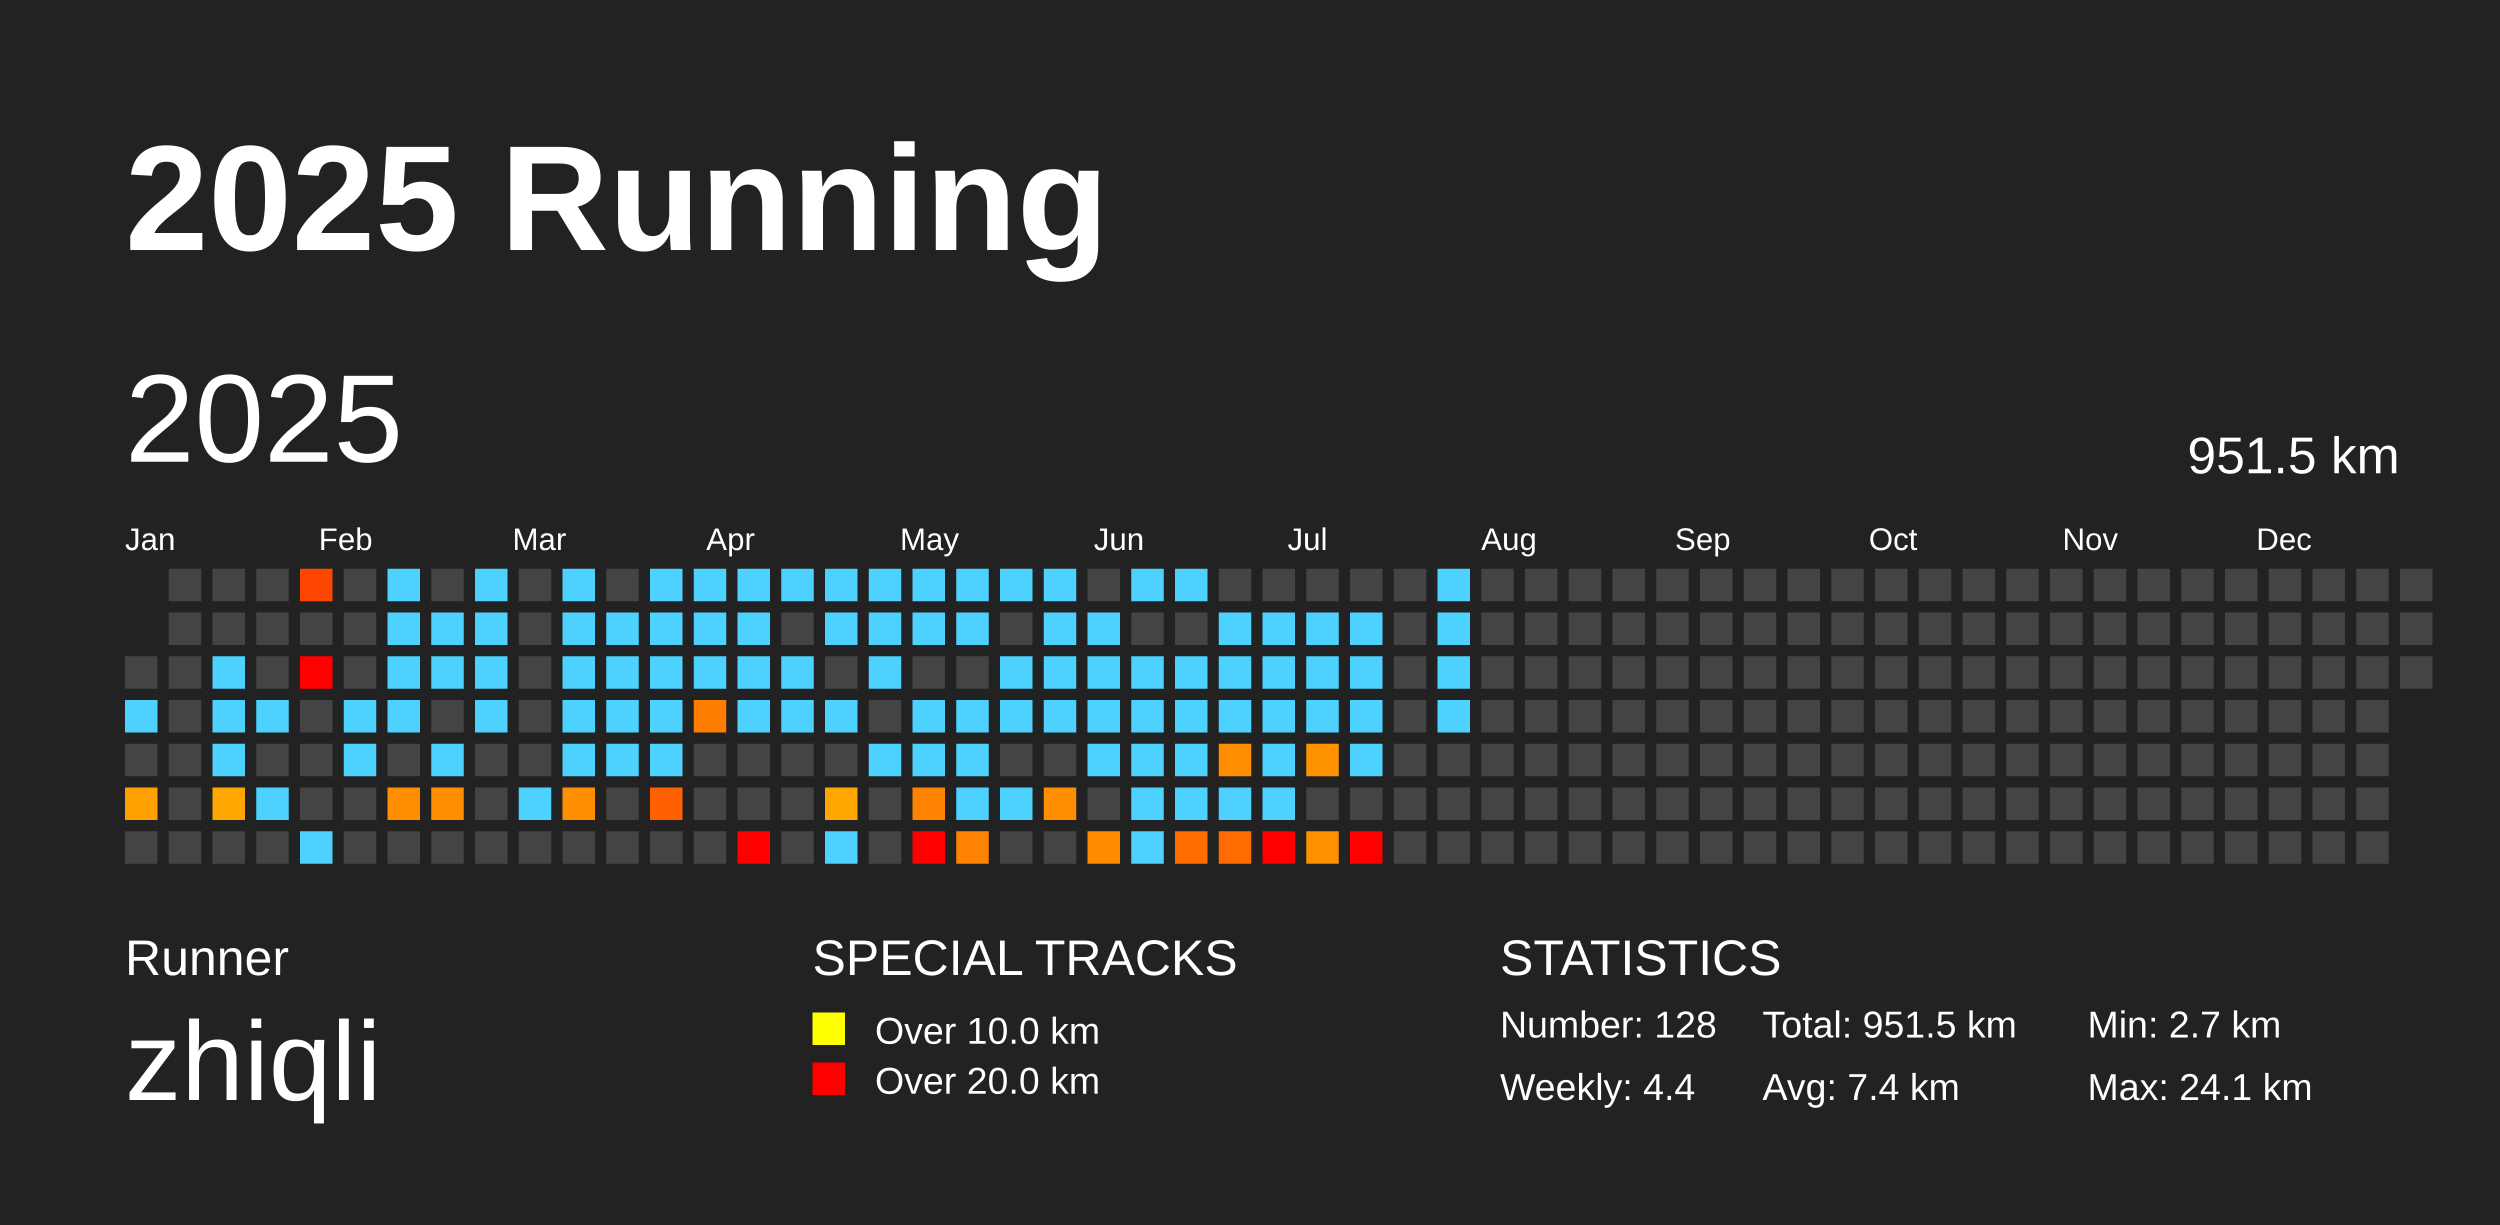
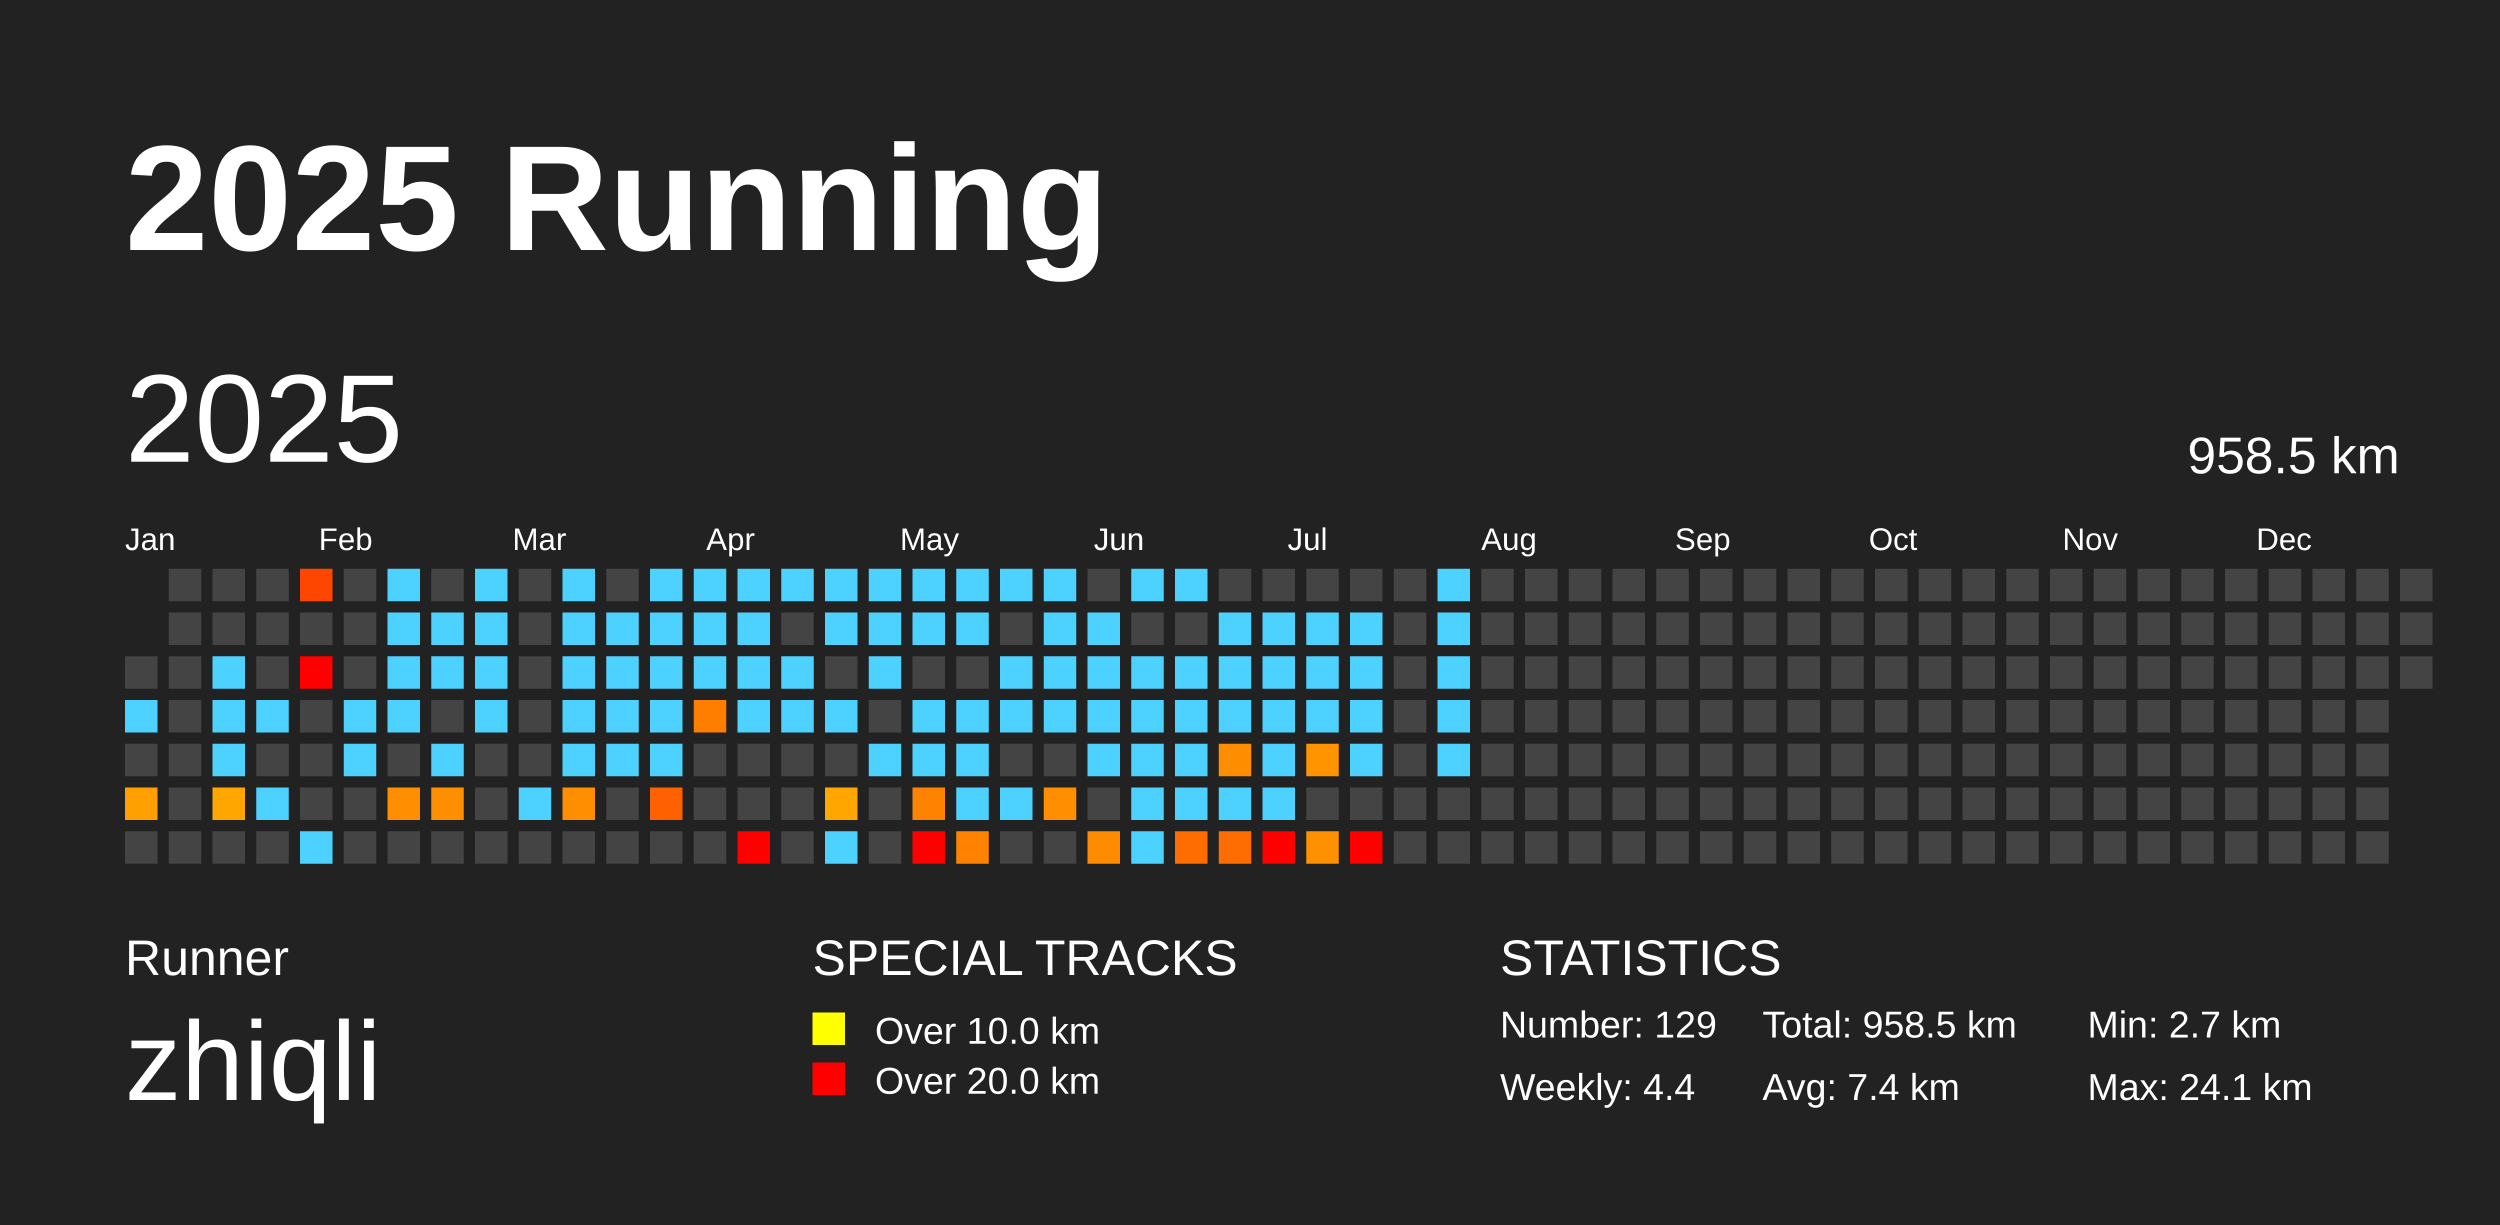
<svg xmlns="http://www.w3.org/2000/svg" baseProfile="full" height="98mm" version="1.1" viewBox="0,0,200,98" width="200mm">
  <defs />
  <rect fill="#222222" height="98" width="200" x="0" y="0" />
  <text fill="#FFFFFF" style="font-size:12px; font-family:Arial; font-weight:bold;" x="10" y="20">2025 Running</text>
  <text fill="#FFFFFF" style="font-size:4px; font-family:Arial" x="10" y="78">Runner</text>
  <text fill="#FFFFFF" style="font-size:9px; font-family:Arial" x="10" y="88">zhiqli</text>
  <text fill="#FFFFFF" style="font-size:4px; font-family:Arial" x="65" y="78">SPECIAL TRACKS</text>
  <rect fill="yellow" height="2.6" width="2.6" x="65" y="81" />
  <text fill="#FFFFFF" style="font-size:3px; font-family:Arial" x="70" y="83.5">Over 10.0 km</text>
  <rect fill="red" height="2.6" width="2.6" x="65" y="85" />
  <text fill="#FFFFFF" style="font-size:3px; font-family:Arial" x="70" y="87.5">Over 20.0 km</text>
  <text fill="#FFFFFF" style="font-size:4px; font-family:Arial" x="120" y="78">STATISTICS</text>
-   <text fill="#FFFFFF" style="font-size:3px; font-family:Arial" x="120" y="83">Number: 128</text>
+   <text fill="#FFFFFF" style="font-size:3px; font-family:Arial" x="120" y="83">Number: 129</text>
  <text fill="#FFFFFF" style="font-size:3px; font-family:Arial" x="120" y="88">Weekly: 4.4</text>
-   <text fill="#FFFFFF" style="font-size:3px; font-family:Arial" x="141" y="83">Total: 951.5 km</text>
+   <text fill="#FFFFFF" style="font-size:3px; font-family:Arial" x="141" y="83">Total: 958.5 km</text>
  <text fill="#FFFFFF" style="font-size:3px; font-family:Arial" x="141" y="88">Avg: 7.4 km</text>
  <text fill="#FFFFFF" style="font-size:3px; font-family:Arial" x="167" y="83">Min: 2.7 km</text>
  <text fill="#FFFFFF" style="font-size:3px; font-family:Arial" x="167" y="88">Max: 24.1 km</text>
  <text dominant-baseline="hanging" fill="#FFFFFF" style="font-size:10.0px; font-family:Arial;" x="10" y="30">2025</text>
-   <text dominant-baseline="hanging" fill="#FFFFFF" style="font-size:4.125px; font-family:Arial;" x="175" y="35">951.5 km</text>
+   <text dominant-baseline="hanging" fill="#FFFFFF" style="font-size:4.125px; font-family:Arial;" x="175" y="35">958.5 km</text>
  <text fill="#FFFFFF" style="font-size:2.5px; font-family:Arial" x="10.0" y="44">Jan</text>
  <text fill="#FFFFFF" style="font-size:2.5px; font-family:Arial" x="25.5" y="44">Feb</text>
  <text fill="#FFFFFF" style="font-size:2.5px; font-family:Arial" x="41.0" y="44">Mar</text>
  <text fill="#FFFFFF" style="font-size:2.5px; font-family:Arial" x="56.5" y="44">Apr</text>
  <text fill="#FFFFFF" style="font-size:2.5px; font-family:Arial" x="72.0" y="44">May</text>
  <text fill="#FFFFFF" style="font-size:2.5px; font-family:Arial" x="87.5" y="44">Jun</text>
  <text fill="#FFFFFF" style="font-size:2.5px; font-family:Arial" x="103.0" y="44">Jul</text>
  <text fill="#FFFFFF" style="font-size:2.5px; font-family:Arial" x="118.5" y="44">Aug</text>
  <text fill="#FFFFFF" style="font-size:2.5px; font-family:Arial" x="134.0" y="44">Sep</text>
  <text fill="#FFFFFF" style="font-size:2.5px; font-family:Arial" x="149.5" y="44">Oct</text>
  <text fill="#FFFFFF" style="font-size:2.5px; font-family:Arial" x="165.0" y="44">Nov</text>
  <text fill="#FFFFFF" style="font-size:2.5px; font-family:Arial" x="180.5" y="44">Dec</text>
  <rect fill="#444444" height="2.6" width="2.6" x="10.0" y="52.5" />
  <rect fill="#4dd2ff" height="2.6" width="2.6" x="10.0" y="56.0" />
  <rect fill="#444444" height="2.6" width="2.6" x="10.0" y="59.5" />
  <rect fill="#ffa000" height="2.6" width="2.6" x="10.0" y="63.0" />
  <rect fill="#444444" height="2.6" width="2.6" x="10.0" y="66.5" />
  <rect fill="#444444" height="2.6" width="2.6" x="13.5" y="45.5" />
  <rect fill="#444444" height="2.6" width="2.6" x="13.5" y="49.0" />
  <rect fill="#444444" height="2.6" width="2.6" x="13.5" y="52.5" />
  <rect fill="#444444" height="2.6" width="2.6" x="13.5" y="56.0" />
  <rect fill="#444444" height="2.6" width="2.6" x="13.5" y="59.5" />
  <rect fill="#444444" height="2.6" width="2.6" x="13.5" y="63.0" />
  <rect fill="#444444" height="2.6" width="2.6" x="13.5" y="66.5" />
  <rect fill="#444444" height="2.6" width="2.6" x="17.0" y="45.5" />
  <rect fill="#444444" height="2.6" width="2.6" x="17.0" y="49.0" />
  <rect fill="#4dd2ff" height="2.6" width="2.6" x="17.0" y="52.5" />
  <rect fill="#4dd2ff" height="2.6" width="2.6" x="17.0" y="56.0" />
  <rect fill="#4dd2ff" height="2.6" width="2.6" x="17.0" y="59.5" />
  <rect fill="#ffa700" height="2.6" width="2.6" x="17.0" y="63.0" />
  <rect fill="#444444" height="2.6" width="2.6" x="17.0" y="66.5" />
  <rect fill="#444444" height="2.6" width="2.6" x="20.5" y="45.5" />
  <rect fill="#444444" height="2.6" width="2.6" x="20.5" y="49.0" />
  <rect fill="#444444" height="2.6" width="2.6" x="20.5" y="52.5" />
  <rect fill="#4dd2ff" height="2.6" width="2.6" x="20.5" y="56.0" />
  <rect fill="#444444" height="2.6" width="2.6" x="20.5" y="59.5" />
  <rect fill="#4dd2ff" height="2.6" width="2.6" x="20.5" y="63.0" />
  <rect fill="#444444" height="2.6" width="2.6" x="20.5" y="66.5" />
  <rect fill="#ff4600" height="2.6" width="2.6" x="24.0" y="45.5" />
  <rect fill="#444444" height="2.6" width="2.6" x="24.0" y="49.0" />
  <rect fill="red" height="2.6" width="2.6" x="24.0" y="52.5" />
  <rect fill="#444444" height="2.6" width="2.6" x="24.0" y="56.0" />
  <rect fill="#444444" height="2.6" width="2.6" x="24.0" y="59.5" />
  <rect fill="#444444" height="2.6" width="2.6" x="24.0" y="63.0" />
  <rect fill="#4dd2ff" height="2.6" width="2.6" x="24.0" y="66.5" />
  <rect fill="#444444" height="2.6" width="2.6" x="27.5" y="45.5" />
  <rect fill="#444444" height="2.6" width="2.6" x="27.5" y="49.0" />
  <rect fill="#444444" height="2.6" width="2.6" x="27.5" y="52.5" />
  <rect fill="#4dd2ff" height="2.6" width="2.6" x="27.5" y="56.0" />
  <rect fill="#4dd2ff" height="2.6" width="2.6" x="27.5" y="59.5" />
  <rect fill="#444444" height="2.6" width="2.6" x="27.5" y="63.0" />
  <rect fill="#444444" height="2.6" width="2.6" x="27.5" y="66.5" />
  <rect fill="#4dd2ff" height="2.6" width="2.6" x="31.0" y="45.5" />
  <rect fill="#4dd2ff" height="2.6" width="2.6" x="31.0" y="49.0" />
  <rect fill="#4dd2ff" height="2.6" width="2.6" x="31.0" y="52.5" />
  <rect fill="#4dd2ff" height="2.6" width="2.6" x="31.0" y="56.0" />
  <rect fill="#444444" height="2.6" width="2.6" x="31.0" y="59.5" />
  <rect fill="#ff8e00" height="2.6" width="2.6" x="31.0" y="63.0" />
  <rect fill="#444444" height="2.6" width="2.6" x="31.0" y="66.5" />
  <rect fill="#444444" height="2.6" width="2.6" x="34.5" y="45.5" />
  <rect fill="#4dd2ff" height="2.6" width="2.6" x="34.5" y="49.0" />
  <rect fill="#4dd2ff" height="2.6" width="2.6" x="34.5" y="52.5" />
  <rect fill="#444444" height="2.6" width="2.6" x="34.5" y="56.0" />
  <rect fill="#4dd2ff" height="2.6" width="2.6" x="34.5" y="59.5" />
  <rect fill="#ff8f00" height="2.6" width="2.6" x="34.5" y="63.0" />
  <rect fill="#444444" height="2.6" width="2.6" x="34.5" y="66.5" />
  <rect fill="#4dd2ff" height="2.6" width="2.6" x="38.0" y="45.5" />
  <rect fill="#4dd2ff" height="2.6" width="2.6" x="38.0" y="49.0" />
  <rect fill="#4dd2ff" height="2.6" width="2.6" x="38.0" y="52.5" />
  <rect fill="#4dd2ff" height="2.6" width="2.6" x="38.0" y="56.0" />
  <rect fill="#444444" height="2.6" width="2.6" x="38.0" y="59.5" />
  <rect fill="#444444" height="2.6" width="2.6" x="38.0" y="63.0" />
  <rect fill="#444444" height="2.6" width="2.6" x="38.0" y="66.5" />
  <rect fill="#444444" height="2.6" width="2.6" x="41.5" y="45.5" />
  <rect fill="#444444" height="2.6" width="2.6" x="41.5" y="49.0" />
  <rect fill="#444444" height="2.6" width="2.6" x="41.5" y="52.5" />
  <rect fill="#444444" height="2.6" width="2.6" x="41.5" y="56.0" />
  <rect fill="#444444" height="2.6" width="2.6" x="41.5" y="59.5" />
  <rect fill="#4dd2ff" height="2.6" width="2.6" x="41.5" y="63.0" />
  <rect fill="#444444" height="2.6" width="2.6" x="41.5" y="66.5" />
  <rect fill="#4dd2ff" height="2.6" width="2.6" x="45.0" y="45.5" />
  <rect fill="#4dd2ff" height="2.6" width="2.6" x="45.0" y="49.0" />
  <rect fill="#4dd2ff" height="2.6" width="2.6" x="45.0" y="52.5" />
  <rect fill="#4dd2ff" height="2.6" width="2.6" x="45.0" y="56.0" />
  <rect fill="#4dd2ff" height="2.6" width="2.6" x="45.0" y="59.5" />
  <rect fill="#ff8f00" height="2.6" width="2.6" x="45.0" y="63.0" />
  <rect fill="#444444" height="2.6" width="2.6" x="45.0" y="66.5" />
  <rect fill="#444444" height="2.6" width="2.6" x="48.5" y="45.5" />
  <rect fill="#4dd2ff" height="2.6" width="2.6" x="48.5" y="49.0" />
  <rect fill="#4dd2ff" height="2.6" width="2.6" x="48.5" y="52.5" />
  <rect fill="#4dd2ff" height="2.6" width="2.6" x="48.5" y="56.0" />
  <rect fill="#4dd2ff" height="2.6" width="2.6" x="48.5" y="59.5" />
  <rect fill="#444444" height="2.6" width="2.6" x="48.5" y="63.0" />
  <rect fill="#444444" height="2.6" width="2.6" x="48.5" y="66.5" />
  <rect fill="#4dd2ff" height="2.6" width="2.6" x="52.0" y="45.5" />
  <rect fill="#4dd2ff" height="2.6" width="2.6" x="52.0" y="49.0" />
  <rect fill="#4dd2ff" height="2.6" width="2.6" x="52.0" y="52.5" />
  <rect fill="#4dd2ff" height="2.6" width="2.6" x="52.0" y="56.0" />
  <rect fill="#4dd2ff" height="2.6" width="2.6" x="52.0" y="59.5" />
  <rect fill="#ff6000" height="2.6" width="2.6" x="52.0" y="63.0" />
  <rect fill="#444444" height="2.6" width="2.6" x="52.0" y="66.5" />
  <rect fill="#4dd2ff" height="2.6" width="2.6" x="55.5" y="45.5" />
  <rect fill="#4dd2ff" height="2.6" width="2.6" x="55.5" y="49.0" />
  <rect fill="#4dd2ff" height="2.6" width="2.6" x="55.5" y="52.5" />
  <rect fill="#ff7e00" height="2.6" width="2.6" x="55.5" y="56.0" />
  <rect fill="#444444" height="2.6" width="2.6" x="55.5" y="59.5" />
  <rect fill="#444444" height="2.6" width="2.6" x="55.5" y="63.0" />
  <rect fill="#444444" height="2.6" width="2.6" x="55.5" y="66.5" />
  <rect fill="#4dd2ff" height="2.6" width="2.6" x="59.0" y="45.5" />
  <rect fill="#4dd2ff" height="2.6" width="2.6" x="59.0" y="49.0" />
  <rect fill="#4dd2ff" height="2.6" width="2.6" x="59.0" y="52.5" />
  <rect fill="#4dd2ff" height="2.6" width="2.6" x="59.0" y="56.0" />
  <rect fill="#444444" height="2.6" width="2.6" x="59.0" y="59.5" />
  <rect fill="#444444" height="2.6" width="2.6" x="59.0" y="63.0" />
  <rect fill="red" height="2.6" width="2.6" x="59.0" y="66.5" />
  <rect fill="#4dd2ff" height="2.6" width="2.6" x="62.5" y="45.5" />
  <rect fill="#444444" height="2.6" width="2.6" x="62.5" y="49.0" />
  <rect fill="#4dd2ff" height="2.6" width="2.6" x="62.5" y="52.5" />
  <rect fill="#4dd2ff" height="2.6" width="2.6" x="62.5" y="56.0" />
  <rect fill="#444444" height="2.6" width="2.6" x="62.5" y="59.5" />
  <rect fill="#444444" height="2.6" width="2.6" x="62.5" y="63.0" />
  <rect fill="#444444" height="2.6" width="2.6" x="62.5" y="66.5" />
  <rect fill="#4dd2ff" height="2.6" width="2.6" x="66.0" y="45.5" />
  <rect fill="#4dd2ff" height="2.6" width="2.6" x="66.0" y="49.0" />
  <rect fill="#444444" height="2.6" width="2.6" x="66.0" y="52.5" />
  <rect fill="#4dd2ff" height="2.6" width="2.6" x="66.0" y="56.0" />
  <rect fill="#444444" height="2.6" width="2.6" x="66.0" y="59.5" />
  <rect fill="#ffa700" height="2.6" width="2.6" x="66.0" y="63.0" />
  <rect fill="#4dd2ff" height="2.6" width="2.6" x="66.0" y="66.5" />
  <rect fill="#4dd2ff" height="2.6" width="2.6" x="69.5" y="45.5" />
  <rect fill="#4dd2ff" height="2.6" width="2.6" x="69.5" y="49.0" />
  <rect fill="#4dd2ff" height="2.6" width="2.6" x="69.5" y="52.5" />
  <rect fill="#444444" height="2.6" width="2.6" x="69.5" y="56.0" />
  <rect fill="#4dd2ff" height="2.6" width="2.6" x="69.5" y="59.5" />
  <rect fill="#444444" height="2.6" width="2.6" x="69.5" y="63.0" />
  <rect fill="#444444" height="2.6" width="2.6" x="69.5" y="66.5" />
  <rect fill="#4dd2ff" height="2.6" width="2.6" x="73.0" y="45.5" />
  <rect fill="#4dd2ff" height="2.6" width="2.6" x="73.0" y="49.0" />
  <rect fill="#444444" height="2.6" width="2.6" x="73.0" y="52.5" />
  <rect fill="#4dd2ff" height="2.6" width="2.6" x="73.0" y="56.0" />
  <rect fill="#4dd2ff" height="2.6" width="2.6" x="73.0" y="59.5" />
  <rect fill="#ff8300" height="2.6" width="2.6" x="73.0" y="63.0" />
  <rect fill="red" height="2.6" width="2.6" x="73.0" y="66.5" />
  <rect fill="#4dd2ff" height="2.6" width="2.6" x="76.5" y="45.5" />
  <rect fill="#4dd2ff" height="2.6" width="2.6" x="76.5" y="49.0" />
  <rect fill="#444444" height="2.6" width="2.6" x="76.5" y="52.5" />
  <rect fill="#4dd2ff" height="2.6" width="2.6" x="76.5" y="56.0" />
  <rect fill="#4dd2ff" height="2.6" width="2.6" x="76.5" y="59.5" />
  <rect fill="#4dd2ff" height="2.6" width="2.6" x="76.5" y="63.0" />
  <rect fill="#ff8300" height="2.6" width="2.6" x="76.5" y="66.5" />
  <rect fill="#4dd2ff" height="2.6" width="2.6" x="80.0" y="45.5" />
  <rect fill="#444444" height="2.6" width="2.6" x="80.0" y="49.0" />
  <rect fill="#4dd2ff" height="2.6" width="2.6" x="80.0" y="52.5" />
  <rect fill="#4dd2ff" height="2.6" width="2.6" x="80.0" y="56.0" />
  <rect fill="#444444" height="2.6" width="2.6" x="80.0" y="59.5" />
  <rect fill="#4dd2ff" height="2.6" width="2.6" x="80.0" y="63.0" />
  <rect fill="#444444" height="2.6" width="2.6" x="80.0" y="66.5" />
  <rect fill="#4dd2ff" height="2.6" width="2.6" x="83.5" y="45.5" />
  <rect fill="#4dd2ff" height="2.6" width="2.6" x="83.5" y="49.0" />
  <rect fill="#4dd2ff" height="2.6" width="2.6" x="83.5" y="52.5" />
  <rect fill="#4dd2ff" height="2.6" width="2.6" x="83.5" y="56.0" />
  <rect fill="#444444" height="2.6" width="2.6" x="83.5" y="59.5" />
  <rect fill="#ff8e00" height="2.6" width="2.6" x="83.5" y="63.0" />
  <rect fill="#444444" height="2.6" width="2.6" x="83.5" y="66.5" />
  <rect fill="#444444" height="2.6" width="2.6" x="87.0" y="45.5" />
  <rect fill="#4dd2ff" height="2.6" width="2.6" x="87.0" y="49.0" />
  <rect fill="#4dd2ff" height="2.6" width="2.6" x="87.0" y="52.5" />
  <rect fill="#4dd2ff" height="2.6" width="2.6" x="87.0" y="56.0" />
  <rect fill="#4dd2ff" height="2.6" width="2.6" x="87.0" y="59.5" />
  <rect fill="#444444" height="2.6" width="2.6" x="87.0" y="63.0" />
  <rect fill="#ff8c00" height="2.6" width="2.6" x="87.0" y="66.5" />
  <rect fill="#4dd2ff" height="2.6" width="2.6" x="90.5" y="45.5" />
  <rect fill="#444444" height="2.6" width="2.6" x="90.5" y="49.0" />
  <rect fill="#4dd2ff" height="2.6" width="2.6" x="90.5" y="52.5" />
  <rect fill="#4dd2ff" height="2.6" width="2.6" x="90.5" y="56.0" />
  <rect fill="#4dd2ff" height="2.6" width="2.6" x="90.5" y="59.5" />
  <rect fill="#4dd2ff" height="2.6" width="2.6" x="90.5" y="63.0" />
  <rect fill="#4dd2ff" height="2.6" width="2.6" x="90.5" y="66.5" />
  <rect fill="#4dd2ff" height="2.6" width="2.6" x="94.0" y="45.5" />
  <rect fill="#444444" height="2.6" width="2.6" x="94.0" y="49.0" />
  <rect fill="#4dd2ff" height="2.6" width="2.6" x="94.0" y="52.5" />
  <rect fill="#4dd2ff" height="2.6" width="2.6" x="94.0" y="56.0" />
  <rect fill="#4dd2ff" height="2.6" width="2.6" x="94.0" y="59.5" />
  <rect fill="#4dd2ff" height="2.6" width="2.6" x="94.0" y="63.0" />
  <rect fill="#ff6c00" height="2.6" width="2.6" x="94.0" y="66.5" />
  <rect fill="#444444" height="2.6" width="2.6" x="97.5" y="45.5" />
  <rect fill="#4dd2ff" height="2.6" width="2.6" x="97.5" y="49.0" />
  <rect fill="#4dd2ff" height="2.6" width="2.6" x="97.5" y="52.5" />
  <rect fill="#4dd2ff" height="2.6" width="2.6" x="97.5" y="56.0" />
  <rect fill="#ff8d00" height="2.6" width="2.6" x="97.5" y="59.5" />
  <rect fill="#4dd2ff" height="2.6" width="2.6" x="97.5" y="63.0" />
  <rect fill="#ff6d00" height="2.6" width="2.6" x="97.5" y="66.5" />
  <rect fill="#444444" height="2.6" width="2.6" x="101.0" y="45.5" />
  <rect fill="#4dd2ff" height="2.6" width="2.6" x="101.0" y="49.0" />
  <rect fill="#4dd2ff" height="2.6" width="2.6" x="101.0" y="52.5" />
  <rect fill="#4dd2ff" height="2.6" width="2.6" x="101.0" y="56.0" />
  <rect fill="#4dd2ff" height="2.6" width="2.6" x="101.0" y="59.5" />
  <rect fill="#4dd2ff" height="2.6" width="2.6" x="101.0" y="63.0" />
  <rect fill="red" height="2.6" width="2.6" x="101.0" y="66.5" />
  <rect fill="#444444" height="2.6" width="2.6" x="104.5" y="45.5" />
  <rect fill="#4dd2ff" height="2.6" width="2.6" x="104.5" y="49.0" />
  <rect fill="#4dd2ff" height="2.6" width="2.6" x="104.5" y="52.5" />
  <rect fill="#4dd2ff" height="2.6" width="2.6" x="104.5" y="56.0" />
  <rect fill="#ff9400" height="2.6" width="2.6" x="104.5" y="59.5" />
  <rect fill="#444444" height="2.6" width="2.6" x="104.5" y="63.0" />
  <rect fill="#ff9100" height="2.6" width="2.6" x="104.5" y="66.5" />
  <rect fill="#444444" height="2.6" width="2.6" x="108.0" y="45.5" />
  <rect fill="#4dd2ff" height="2.6" width="2.6" x="108.0" y="49.0" />
  <rect fill="#4dd2ff" height="2.6" width="2.6" x="108.0" y="52.5" />
  <rect fill="#4dd2ff" height="2.6" width="2.6" x="108.0" y="56.0" />
  <rect fill="#4dd2ff" height="2.6" width="2.6" x="108.0" y="59.5" />
  <rect fill="#444444" height="2.6" width="2.6" x="108.0" y="63.0" />
  <rect fill="red" height="2.6" width="2.6" x="108.0" y="66.5" />
  <rect fill="#444444" height="2.6" width="2.6" x="111.5" y="45.5" />
  <rect fill="#444444" height="2.6" width="2.6" x="111.5" y="49.0" />
  <rect fill="#444444" height="2.6" width="2.6" x="111.5" y="52.5" />
  <rect fill="#444444" height="2.6" width="2.6" x="111.5" y="56.0" />
  <rect fill="#444444" height="2.6" width="2.6" x="111.5" y="59.5" />
  <rect fill="#444444" height="2.6" width="2.6" x="111.5" y="63.0" />
  <rect fill="#444444" height="2.6" width="2.6" x="111.5" y="66.5" />
  <rect fill="#4dd2ff" height="2.6" width="2.6" x="115.0" y="45.5" />
  <rect fill="#4dd2ff" height="2.6" width="2.6" x="115.0" y="49.0" />
  <rect fill="#4dd2ff" height="2.6" width="2.6" x="115.0" y="52.5" />
  <rect fill="#4dd2ff" height="2.6" width="2.6" x="115.0" y="56.0" />
-   <rect fill="#444444" height="2.6" width="2.6" x="115.0" y="59.5" />
+   <rect fill="#4dd2ff" height="2.6" width="2.6" x="115.0" y="59.5" />
  <rect fill="#444444" height="2.6" width="2.6" x="115.0" y="63.0" />
  <rect fill="#444444" height="2.6" width="2.6" x="115.0" y="66.5" />
  <rect fill="#444444" height="2.6" width="2.6" x="118.5" y="45.5" />
  <rect fill="#444444" height="2.6" width="2.6" x="118.5" y="49.0" />
  <rect fill="#444444" height="2.6" width="2.6" x="118.5" y="52.5" />
  <rect fill="#444444" height="2.6" width="2.6" x="118.5" y="56.0" />
  <rect fill="#444444" height="2.6" width="2.6" x="118.5" y="59.5" />
  <rect fill="#444444" height="2.6" width="2.6" x="118.5" y="63.0" />
  <rect fill="#444444" height="2.6" width="2.6" x="118.5" y="66.5" />
  <rect fill="#444444" height="2.6" width="2.6" x="122.0" y="45.5" />
  <rect fill="#444444" height="2.6" width="2.6" x="122.0" y="49.0" />
  <rect fill="#444444" height="2.6" width="2.6" x="122.0" y="52.5" />
  <rect fill="#444444" height="2.6" width="2.6" x="122.0" y="56.0" />
  <rect fill="#444444" height="2.6" width="2.6" x="122.0" y="59.5" />
  <rect fill="#444444" height="2.6" width="2.6" x="122.0" y="63.0" />
  <rect fill="#444444" height="2.6" width="2.6" x="122.0" y="66.5" />
  <rect fill="#444444" height="2.6" width="2.6" x="125.5" y="45.5" />
  <rect fill="#444444" height="2.6" width="2.6" x="125.5" y="49.0" />
  <rect fill="#444444" height="2.6" width="2.6" x="125.5" y="52.5" />
  <rect fill="#444444" height="2.6" width="2.6" x="125.5" y="56.0" />
  <rect fill="#444444" height="2.6" width="2.6" x="125.5" y="59.5" />
  <rect fill="#444444" height="2.6" width="2.6" x="125.5" y="63.0" />
  <rect fill="#444444" height="2.6" width="2.6" x="125.5" y="66.5" />
  <rect fill="#444444" height="2.6" width="2.6" x="129.0" y="45.5" />
  <rect fill="#444444" height="2.6" width="2.6" x="129.0" y="49.0" />
  <rect fill="#444444" height="2.6" width="2.6" x="129.0" y="52.5" />
  <rect fill="#444444" height="2.6" width="2.6" x="129.0" y="56.0" />
  <rect fill="#444444" height="2.6" width="2.6" x="129.0" y="59.5" />
  <rect fill="#444444" height="2.6" width="2.6" x="129.0" y="63.0" />
  <rect fill="#444444" height="2.6" width="2.6" x="129.0" y="66.5" />
  <rect fill="#444444" height="2.6" width="2.6" x="132.5" y="45.5" />
  <rect fill="#444444" height="2.6" width="2.6" x="132.5" y="49.0" />
  <rect fill="#444444" height="2.6" width="2.6" x="132.5" y="52.5" />
  <rect fill="#444444" height="2.6" width="2.6" x="132.5" y="56.0" />
  <rect fill="#444444" height="2.6" width="2.6" x="132.5" y="59.5" />
  <rect fill="#444444" height="2.6" width="2.6" x="132.5" y="63.0" />
  <rect fill="#444444" height="2.6" width="2.6" x="132.5" y="66.5" />
  <rect fill="#444444" height="2.6" width="2.6" x="136.0" y="45.5" />
  <rect fill="#444444" height="2.6" width="2.6" x="136.0" y="49.0" />
  <rect fill="#444444" height="2.6" width="2.6" x="136.0" y="52.5" />
  <rect fill="#444444" height="2.6" width="2.6" x="136.0" y="56.0" />
  <rect fill="#444444" height="2.6" width="2.6" x="136.0" y="59.5" />
  <rect fill="#444444" height="2.6" width="2.6" x="136.0" y="63.0" />
  <rect fill="#444444" height="2.6" width="2.6" x="136.0" y="66.5" />
  <rect fill="#444444" height="2.6" width="2.6" x="139.5" y="45.5" />
  <rect fill="#444444" height="2.6" width="2.6" x="139.5" y="49.0" />
  <rect fill="#444444" height="2.6" width="2.6" x="139.5" y="52.5" />
  <rect fill="#444444" height="2.6" width="2.6" x="139.5" y="56.0" />
  <rect fill="#444444" height="2.6" width="2.6" x="139.5" y="59.5" />
  <rect fill="#444444" height="2.6" width="2.6" x="139.5" y="63.0" />
  <rect fill="#444444" height="2.6" width="2.6" x="139.5" y="66.5" />
  <rect fill="#444444" height="2.6" width="2.6" x="143.0" y="45.5" />
  <rect fill="#444444" height="2.6" width="2.6" x="143.0" y="49.0" />
  <rect fill="#444444" height="2.6" width="2.6" x="143.0" y="52.5" />
  <rect fill="#444444" height="2.6" width="2.6" x="143.0" y="56.0" />
  <rect fill="#444444" height="2.6" width="2.6" x="143.0" y="59.5" />
  <rect fill="#444444" height="2.6" width="2.6" x="143.0" y="63.0" />
  <rect fill="#444444" height="2.6" width="2.6" x="143.0" y="66.5" />
  <rect fill="#444444" height="2.6" width="2.6" x="146.5" y="45.5" />
  <rect fill="#444444" height="2.6" width="2.6" x="146.5" y="49.0" />
  <rect fill="#444444" height="2.6" width="2.6" x="146.5" y="52.5" />
  <rect fill="#444444" height="2.6" width="2.6" x="146.5" y="56.0" />
  <rect fill="#444444" height="2.6" width="2.6" x="146.5" y="59.5" />
  <rect fill="#444444" height="2.6" width="2.6" x="146.5" y="63.0" />
  <rect fill="#444444" height="2.6" width="2.6" x="146.5" y="66.5" />
  <rect fill="#444444" height="2.6" width="2.6" x="150.0" y="45.5" />
  <rect fill="#444444" height="2.6" width="2.6" x="150.0" y="49.0" />
  <rect fill="#444444" height="2.6" width="2.6" x="150.0" y="52.5" />
  <rect fill="#444444" height="2.6" width="2.6" x="150.0" y="56.0" />
  <rect fill="#444444" height="2.6" width="2.6" x="150.0" y="59.5" />
  <rect fill="#444444" height="2.6" width="2.6" x="150.0" y="63.0" />
  <rect fill="#444444" height="2.6" width="2.6" x="150.0" y="66.5" />
  <rect fill="#444444" height="2.6" width="2.6" x="153.5" y="45.5" />
  <rect fill="#444444" height="2.6" width="2.6" x="153.5" y="49.0" />
  <rect fill="#444444" height="2.6" width="2.6" x="153.5" y="52.5" />
  <rect fill="#444444" height="2.6" width="2.6" x="153.5" y="56.0" />
  <rect fill="#444444" height="2.6" width="2.6" x="153.5" y="59.5" />
  <rect fill="#444444" height="2.6" width="2.6" x="153.5" y="63.0" />
  <rect fill="#444444" height="2.6" width="2.6" x="153.5" y="66.5" />
  <rect fill="#444444" height="2.6" width="2.6" x="157.0" y="45.5" />
  <rect fill="#444444" height="2.6" width="2.6" x="157.0" y="49.0" />
  <rect fill="#444444" height="2.6" width="2.6" x="157.0" y="52.5" />
  <rect fill="#444444" height="2.6" width="2.6" x="157.0" y="56.0" />
  <rect fill="#444444" height="2.6" width="2.6" x="157.0" y="59.5" />
  <rect fill="#444444" height="2.6" width="2.6" x="157.0" y="63.0" />
  <rect fill="#444444" height="2.6" width="2.6" x="157.0" y="66.5" />
  <rect fill="#444444" height="2.6" width="2.6" x="160.5" y="45.5" />
  <rect fill="#444444" height="2.6" width="2.6" x="160.5" y="49.0" />
  <rect fill="#444444" height="2.6" width="2.6" x="160.5" y="52.5" />
  <rect fill="#444444" height="2.6" width="2.6" x="160.5" y="56.0" />
  <rect fill="#444444" height="2.6" width="2.6" x="160.5" y="59.5" />
  <rect fill="#444444" height="2.6" width="2.6" x="160.5" y="63.0" />
  <rect fill="#444444" height="2.6" width="2.6" x="160.5" y="66.5" />
  <rect fill="#444444" height="2.6" width="2.6" x="164.0" y="45.5" />
  <rect fill="#444444" height="2.6" width="2.6" x="164.0" y="49.0" />
  <rect fill="#444444" height="2.6" width="2.6" x="164.0" y="52.5" />
  <rect fill="#444444" height="2.6" width="2.6" x="164.0" y="56.0" />
  <rect fill="#444444" height="2.6" width="2.6" x="164.0" y="59.5" />
  <rect fill="#444444" height="2.6" width="2.6" x="164.0" y="63.0" />
  <rect fill="#444444" height="2.6" width="2.6" x="164.0" y="66.5" />
  <rect fill="#444444" height="2.6" width="2.6" x="167.5" y="45.5" />
  <rect fill="#444444" height="2.6" width="2.6" x="167.5" y="49.0" />
  <rect fill="#444444" height="2.6" width="2.6" x="167.5" y="52.5" />
  <rect fill="#444444" height="2.6" width="2.6" x="167.5" y="56.0" />
  <rect fill="#444444" height="2.6" width="2.6" x="167.5" y="59.5" />
  <rect fill="#444444" height="2.6" width="2.6" x="167.5" y="63.0" />
  <rect fill="#444444" height="2.6" width="2.6" x="167.5" y="66.5" />
  <rect fill="#444444" height="2.6" width="2.6" x="171.0" y="45.5" />
  <rect fill="#444444" height="2.6" width="2.6" x="171.0" y="49.0" />
  <rect fill="#444444" height="2.6" width="2.6" x="171.0" y="52.5" />
  <rect fill="#444444" height="2.6" width="2.6" x="171.0" y="56.0" />
  <rect fill="#444444" height="2.6" width="2.6" x="171.0" y="59.5" />
  <rect fill="#444444" height="2.6" width="2.6" x="171.0" y="63.0" />
  <rect fill="#444444" height="2.6" width="2.6" x="171.0" y="66.5" />
  <rect fill="#444444" height="2.6" width="2.6" x="174.5" y="45.5" />
  <rect fill="#444444" height="2.6" width="2.6" x="174.5" y="49.0" />
  <rect fill="#444444" height="2.6" width="2.6" x="174.5" y="52.5" />
  <rect fill="#444444" height="2.6" width="2.6" x="174.5" y="56.0" />
  <rect fill="#444444" height="2.6" width="2.6" x="174.5" y="59.5" />
  <rect fill="#444444" height="2.6" width="2.6" x="174.5" y="63.0" />
  <rect fill="#444444" height="2.6" width="2.6" x="174.5" y="66.5" />
  <rect fill="#444444" height="2.6" width="2.6" x="178.0" y="45.5" />
  <rect fill="#444444" height="2.6" width="2.6" x="178.0" y="49.0" />
  <rect fill="#444444" height="2.6" width="2.6" x="178.0" y="52.5" />
  <rect fill="#444444" height="2.6" width="2.6" x="178.0" y="56.0" />
  <rect fill="#444444" height="2.6" width="2.6" x="178.0" y="59.5" />
  <rect fill="#444444" height="2.6" width="2.6" x="178.0" y="63.0" />
  <rect fill="#444444" height="2.6" width="2.6" x="178.0" y="66.5" />
  <rect fill="#444444" height="2.6" width="2.6" x="181.5" y="45.5" />
  <rect fill="#444444" height="2.6" width="2.6" x="181.5" y="49.0" />
  <rect fill="#444444" height="2.6" width="2.6" x="181.5" y="52.5" />
  <rect fill="#444444" height="2.6" width="2.6" x="181.5" y="56.0" />
  <rect fill="#444444" height="2.6" width="2.6" x="181.5" y="59.5" />
  <rect fill="#444444" height="2.6" width="2.6" x="181.5" y="63.0" />
  <rect fill="#444444" height="2.6" width="2.6" x="181.5" y="66.5" />
  <rect fill="#444444" height="2.6" width="2.6" x="185.0" y="45.5" />
  <rect fill="#444444" height="2.6" width="2.6" x="185.0" y="49.0" />
  <rect fill="#444444" height="2.6" width="2.6" x="185.0" y="52.5" />
  <rect fill="#444444" height="2.6" width="2.6" x="185.0" y="56.0" />
  <rect fill="#444444" height="2.6" width="2.6" x="185.0" y="59.5" />
  <rect fill="#444444" height="2.6" width="2.6" x="185.0" y="63.0" />
  <rect fill="#444444" height="2.6" width="2.6" x="185.0" y="66.5" />
  <rect fill="#444444" height="2.6" width="2.6" x="188.5" y="45.5" />
  <rect fill="#444444" height="2.6" width="2.6" x="188.5" y="49.0" />
  <rect fill="#444444" height="2.6" width="2.6" x="188.5" y="52.5" />
  <rect fill="#444444" height="2.6" width="2.6" x="188.5" y="56.0" />
  <rect fill="#444444" height="2.6" width="2.6" x="188.5" y="59.5" />
  <rect fill="#444444" height="2.6" width="2.6" x="188.5" y="63.0" />
  <rect fill="#444444" height="2.6" width="2.6" x="188.5" y="66.5" />
  <rect fill="#444444" height="2.6" width="2.6" x="192.0" y="45.5" />
  <rect fill="#444444" height="2.6" width="2.6" x="192.0" y="49.0" />
  <rect fill="#444444" height="2.6" width="2.6" x="192.0" y="52.5" />
</svg>
